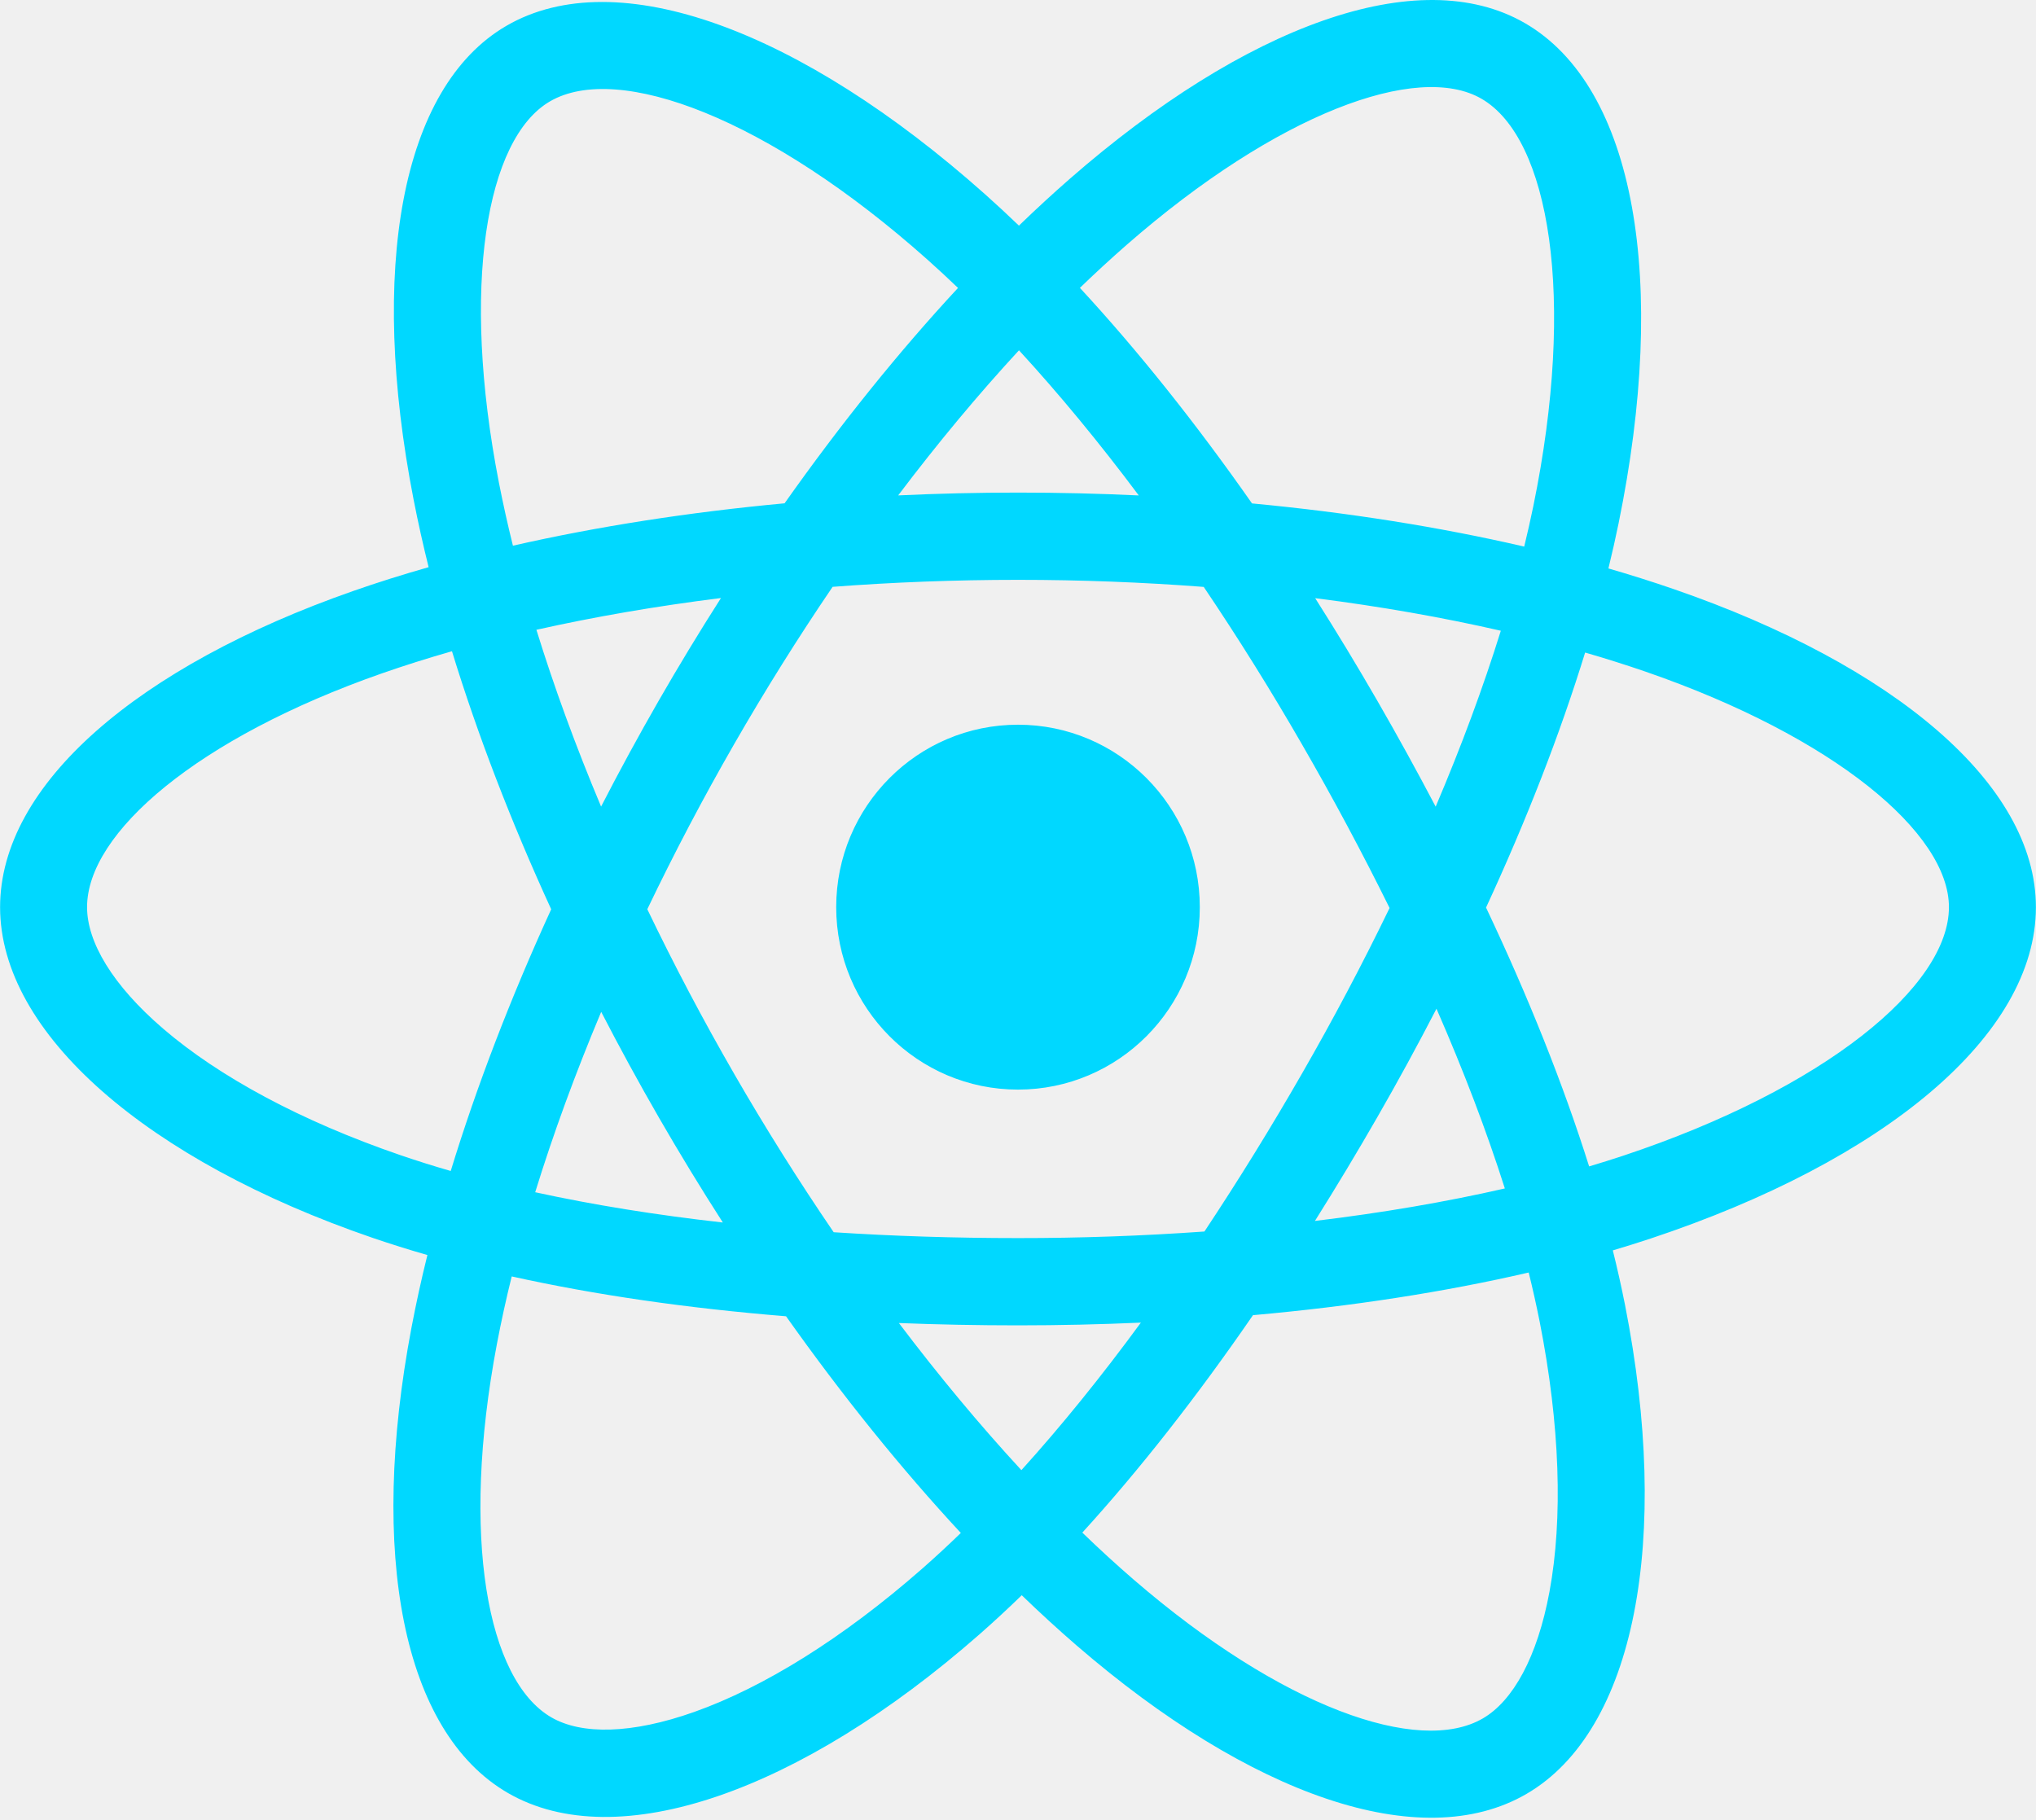
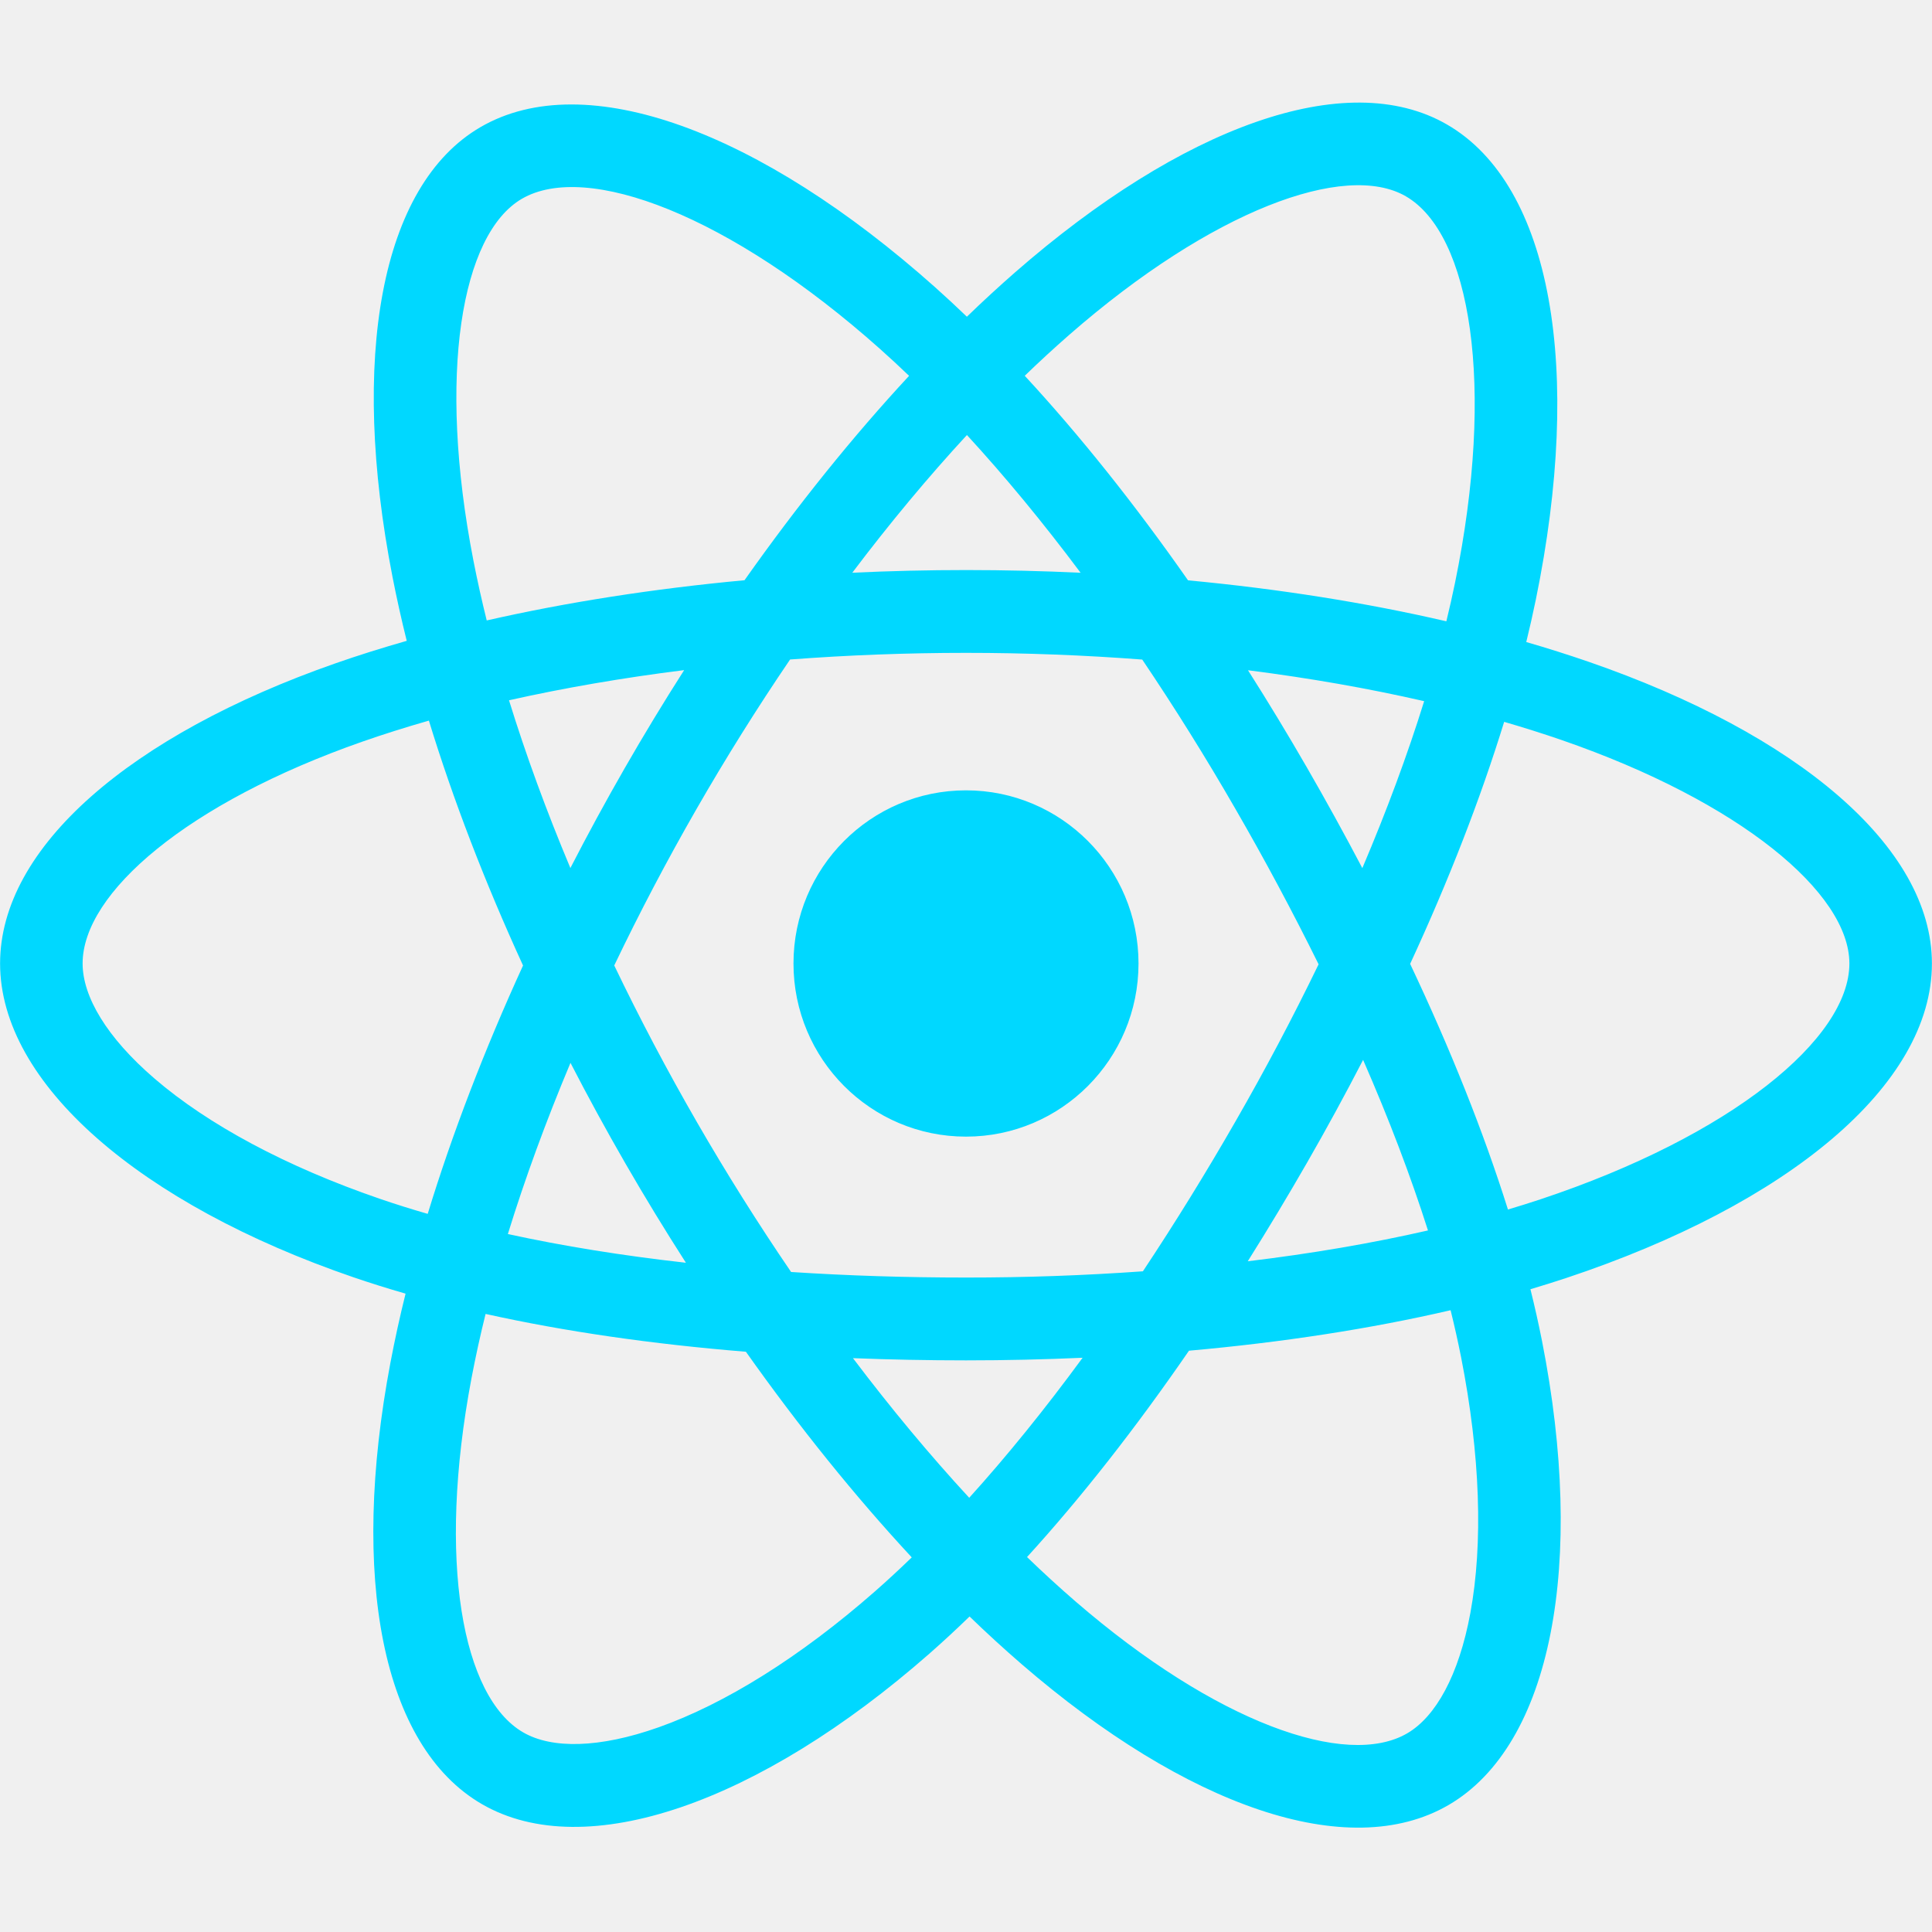
- <svg xmlns="http://www.w3.org/2000/svg" width="113" height="101" viewBox="0 0 113 101" fill="none">
+ <svg xmlns="http://www.w3.org/2000/svg" width="60" height="60" viewBox="0 0 113 101" fill="none">
  <g clip-path="url(#clip0_14_43)">
    <path d="M92.906 32.703C91.703 32.289 90.49 31.905 89.269 31.552C89.474 30.711 89.663 29.879 89.83 29.062C92.584 15.648 90.784 4.842 84.636 1.284C78.742 -2.127 69.102 1.429 59.366 9.933C58.406 10.773 57.468 11.637 56.552 12.524C55.939 11.934 55.315 11.356 54.68 10.789C44.477 1.696 34.249 -2.136 28.108 1.432C22.219 4.854 20.475 15.013 22.954 27.725C23.2 28.984 23.479 30.237 23.789 31.482C22.341 31.895 20.944 32.334 19.607 32.802C7.644 36.988 0.005 43.548 0.005 50.353C0.005 57.381 8.206 64.43 20.666 68.704C21.676 69.049 22.695 69.369 23.721 69.663C23.387 71.004 23.092 72.354 22.834 73.711C20.471 86.204 22.316 96.122 28.189 99.522C34.255 103.033 44.437 99.425 54.35 90.727C55.154 90.02 55.941 89.293 56.708 88.546C57.7 89.507 58.719 90.439 59.763 91.343C69.366 99.636 78.85 102.985 84.718 99.576C90.778 96.055 92.748 85.4 90.191 72.436C89.989 71.42 89.763 70.409 89.513 69.405C90.228 69.192 90.93 68.973 91.614 68.746C104.567 64.438 112.995 57.475 112.995 50.353C112.995 43.523 105.109 36.919 92.906 32.703ZM90.096 64.147C89.478 64.353 88.844 64.55 88.198 64.743C86.768 60.2 84.838 55.368 82.477 50.376C84.73 45.504 86.586 40.734 87.976 36.22C89.132 36.556 90.253 36.91 91.335 37.283C101.791 40.896 108.168 46.237 108.168 50.353C108.168 54.737 101.28 60.428 90.096 64.147ZM85.456 73.376C86.586 79.109 86.748 84.292 85.999 88.344C85.326 91.984 83.973 94.412 82.299 95.384C78.738 97.453 71.123 94.764 62.911 87.671C61.94 86.831 60.993 85.963 60.07 85.07C63.254 81.576 66.436 77.513 69.541 73.001C75.004 72.514 80.164 71.719 84.844 70.633C85.069 71.543 85.273 72.457 85.456 73.376ZM38.526 95.026C35.047 96.259 32.276 96.295 30.601 95.325C27.037 93.262 25.555 85.298 27.576 74.615C27.816 73.353 28.091 72.097 28.401 70.85C33.029 71.878 38.152 72.617 43.627 73.062C46.754 77.478 50.028 81.536 53.327 85.089C52.626 85.77 51.908 86.434 51.174 87.079C46.79 90.925 42.397 93.654 38.526 95.026ZM22.228 64.12C16.718 62.23 12.168 59.774 9.049 57.093C6.246 54.685 4.832 52.293 4.832 50.353C4.832 46.223 10.966 40.956 21.196 37.377C22.438 36.943 23.737 36.533 25.085 36.148C26.5 40.764 28.354 45.59 30.592 50.471C28.325 55.423 26.444 60.327 25.016 64.997C24.08 64.728 23.15 64.436 22.228 64.12ZM27.691 26.795C25.567 15.903 26.978 7.687 30.527 5.625C34.307 3.429 42.665 6.56 51.475 14.412C52.05 14.925 52.615 15.448 53.171 15.982C49.888 19.52 46.644 23.548 43.545 27.937C38.231 28.431 33.144 29.225 28.468 30.289C28.18 29.131 27.921 27.966 27.691 26.795V26.795ZM76.43 38.874C75.325 36.959 74.18 35.068 72.994 33.202C76.599 33.66 80.053 34.267 83.297 35.01C82.323 38.143 81.109 41.417 79.681 44.775C78.636 42.787 77.553 40.819 76.43 38.874ZM56.554 19.444C58.781 21.865 61.01 24.568 63.203 27.5C58.755 27.29 54.298 27.289 49.849 27.498C52.044 24.592 54.293 21.893 56.554 19.444ZM36.551 38.907C35.442 40.837 34.379 42.792 33.361 44.771C31.956 41.425 30.753 38.136 29.771 34.958C32.995 34.235 36.433 33.643 40.015 33.194C38.816 35.071 37.661 36.975 36.551 38.907V38.907ZM40.118 67.857C36.417 67.442 32.927 66.881 29.704 66.177C30.702 62.943 31.931 59.583 33.367 56.165C34.389 58.146 35.457 60.103 36.57 62.033C37.715 64.018 38.9 65.961 40.118 67.857ZM56.688 81.603C54.4 79.126 52.118 76.385 49.889 73.437C52.053 73.522 54.258 73.566 56.5 73.566C58.803 73.566 61.08 73.514 63.32 73.414C61.12 76.415 58.899 79.159 56.688 81.603ZM79.726 55.991C81.237 59.446 82.509 62.788 83.52 65.967C80.244 66.717 76.707 67.321 72.98 67.77C74.174 65.87 75.331 63.946 76.449 62C77.586 60.022 78.678 58.018 79.726 55.991ZM72.268 59.579C70.556 62.563 68.749 65.491 66.847 68.357C63.404 68.602 59.952 68.724 56.5 68.722C52.984 68.722 49.563 68.612 46.27 68.397C44.319 65.538 42.477 62.605 40.747 59.606H40.748C39.026 56.623 37.418 53.575 35.926 50.468C37.414 47.362 39.017 44.312 40.733 41.327L40.733 41.327C42.448 38.341 44.275 35.421 46.211 32.573C49.571 32.318 53.017 32.185 56.499 32.185H56.5C59.998 32.185 63.448 32.32 66.808 32.577C68.724 35.419 70.54 38.33 72.252 41.301C73.974 44.28 75.598 47.315 77.123 50.4C75.614 53.517 73.994 56.578 72.268 59.579ZM82.225 5.481C86.009 7.671 87.48 16.502 85.103 28.084C84.951 28.823 84.781 29.576 84.595 30.339C79.907 29.253 74.817 28.445 69.487 27.943C66.383 23.506 63.166 19.472 59.936 15.979C60.782 15.16 61.649 14.363 62.535 13.587C70.877 6.301 78.673 3.425 82.225 5.481ZM56.5 40.226C62.072 40.226 66.59 44.76 66.59 50.353C66.59 55.946 62.072 60.48 56.5 60.48C50.928 60.48 46.41 55.946 46.41 50.353C46.41 44.76 50.928 40.226 56.5 40.226Z" fill="#00D8FF" />
  </g>
  <defs>
    <clipPath id="clip0_14_43">
      <rect width="113" height="101" fill="white" />
    </clipPath>
  </defs>
</svg>
